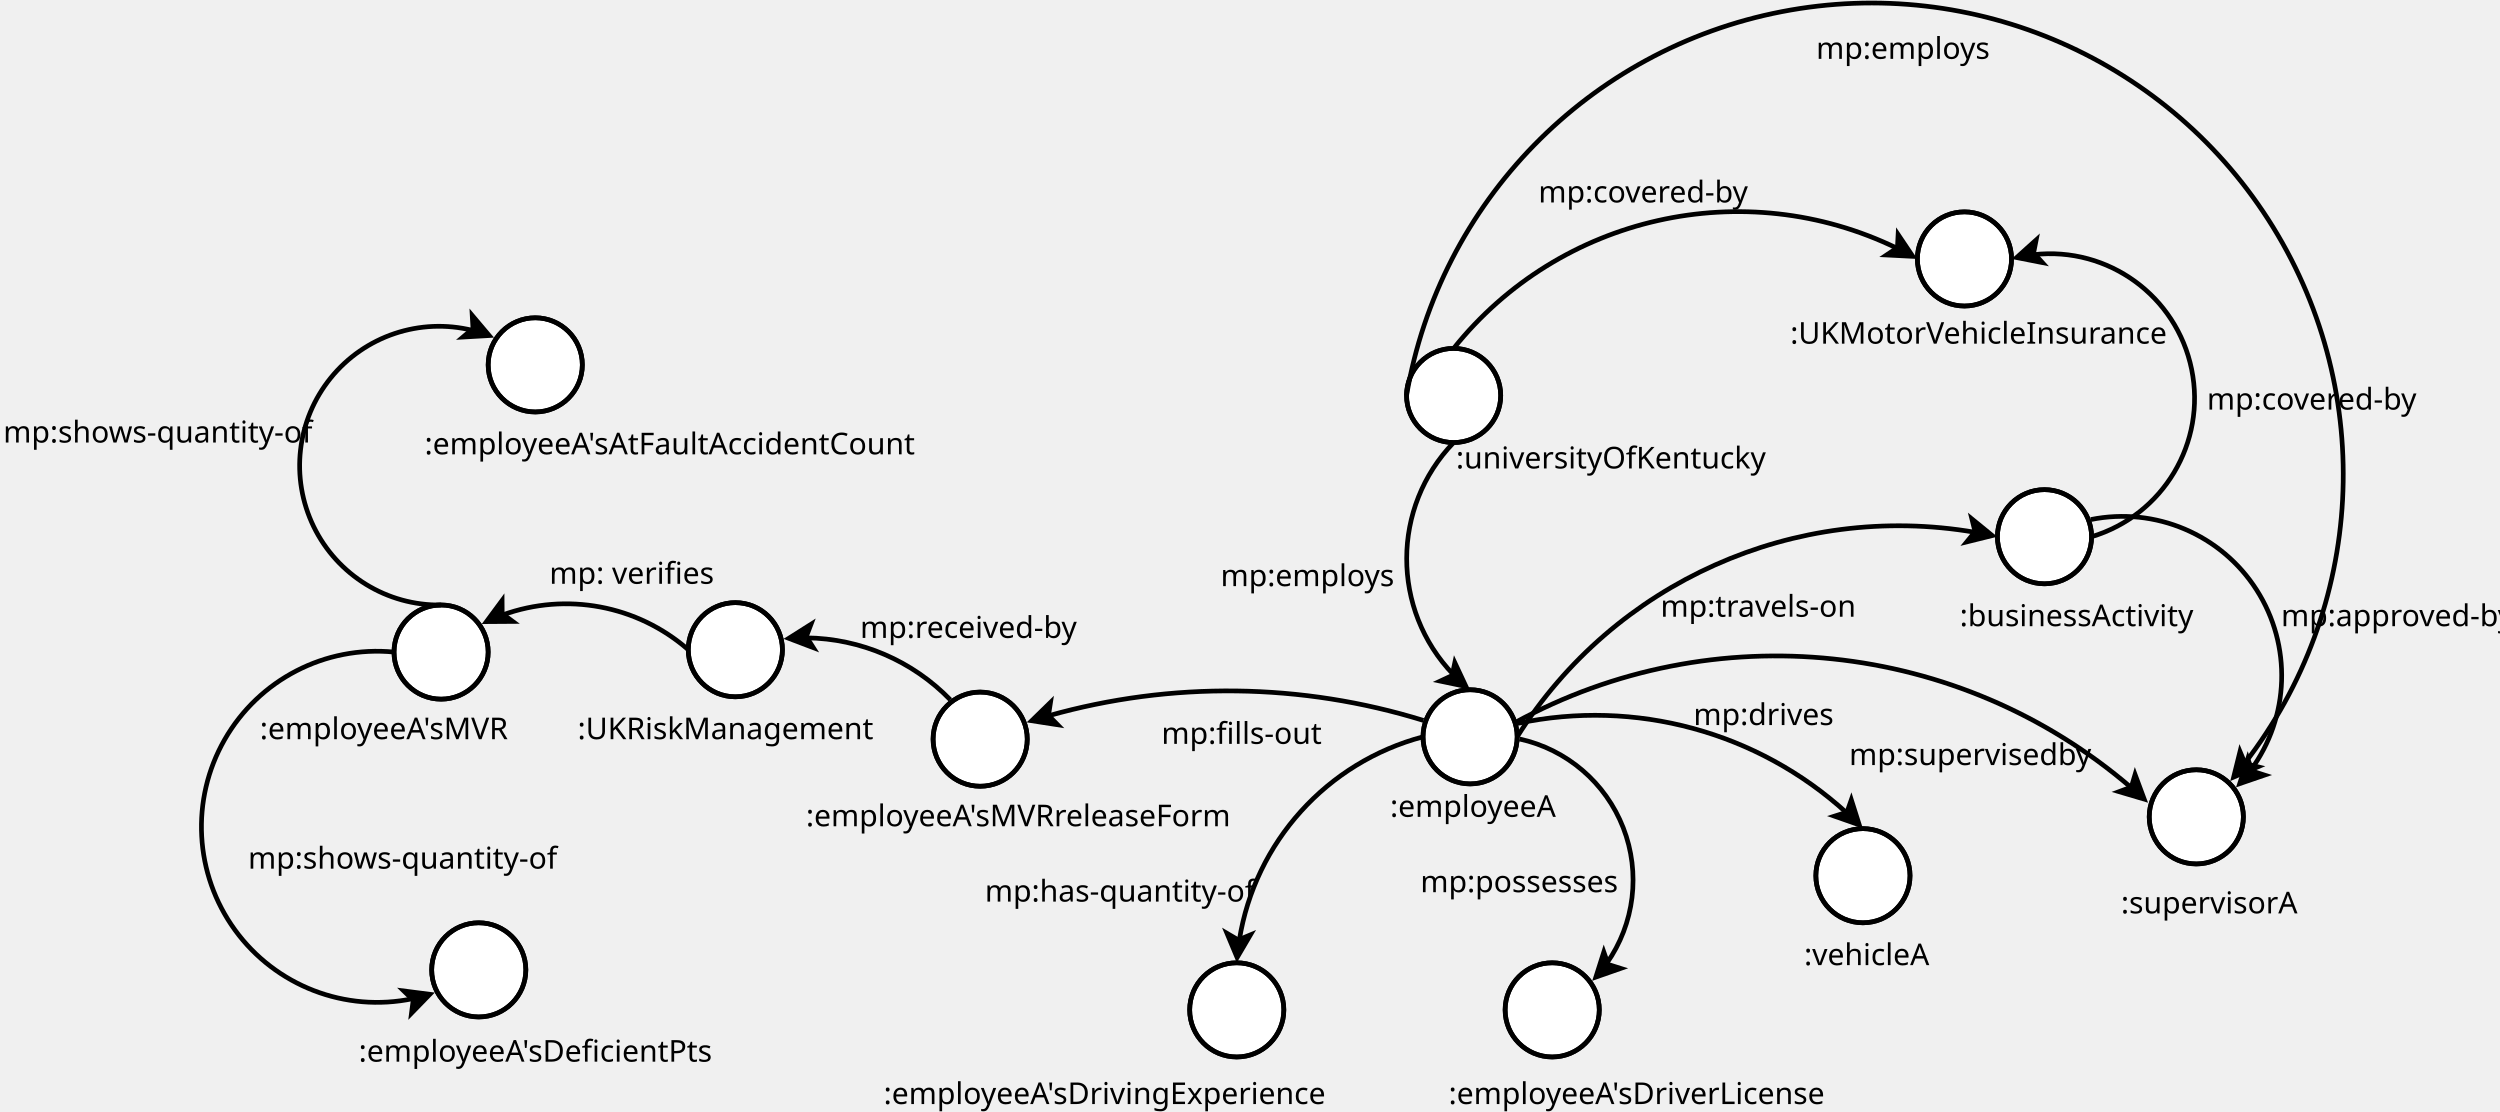
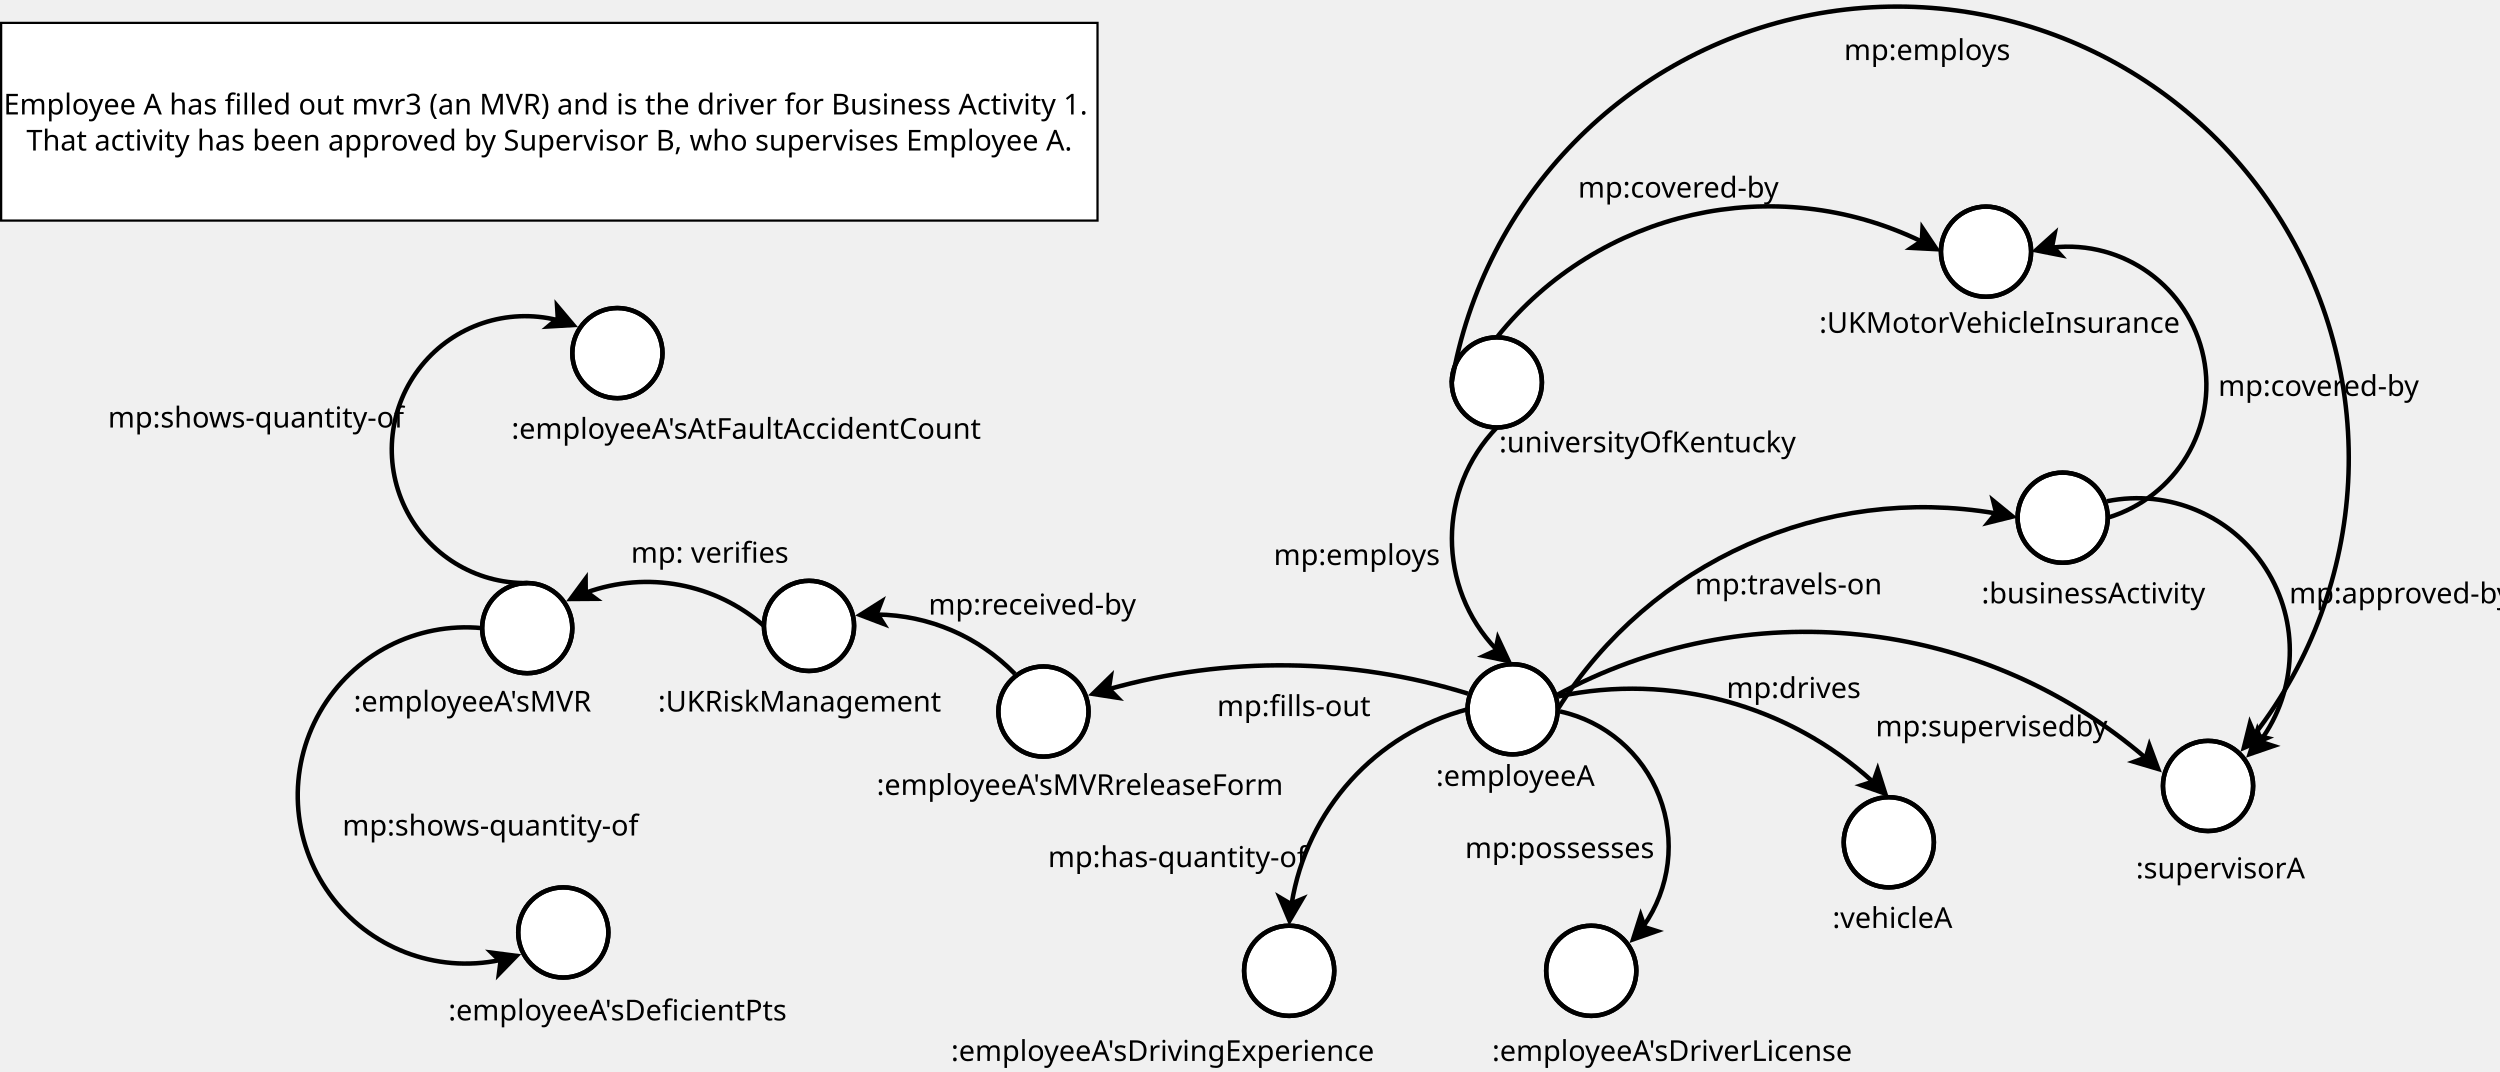
- <svg xmlns="http://www.w3.org/2000/svg" width="54cm" height="24cm" viewBox="56 -49 1061 472">
+ <svg xmlns="http://www.w3.org/2000/svg" width="56cm" height="24cm" viewBox="9 -49 1109 472">
  <g>
    <ellipse style="fill: #ffffff" cx="680" cy="264" rx="20" ry="20" />
    <ellipse style="fill: none; fill-opacity:0; stroke-width: 2; stroke: #000000" cx="680" cy="264" rx="20" ry="20" />
    <ellipse style="fill: none; fill-opacity:0; stroke-width: 2; stroke: #000000" cx="680" cy="264" rx="20" ry="20" />
  </g>
  <g>
    <path style="fill: none; fill-opacity:0; stroke-width: 2; stroke: #000000" d="M 673,139 A 70.989,70.989 0 0 0 672.844,237.498" />
    <polygon style="fill: #000000" points="678.246,242.613 667.302,240.328 672.365,237.959 673.507,232.486 " />
    <polygon style="fill: none; fill-opacity:0; stroke-width: 2; stroke: #000000" points="678.246,242.613 667.302,240.328 672.365,237.959 673.507,232.486 " />
  </g>
  <text font-size="12.8" style="fill: #000000;text-anchor:start;font-family:sans-serif;font-style:normal;font-weight:normal" x="646" y="298">
    <tspan x="646" y="298">:employeeA</tspan>
  </text>
  <g>
    <ellipse style="fill: #ffffff" cx="673" cy="119" rx="20" ry="20" />
    <ellipse style="fill: none; fill-opacity:0; stroke-width: 2; stroke: #000000" cx="673" cy="119" rx="20" ry="20" />
    <ellipse style="fill: none; fill-opacity:0; stroke-width: 2; stroke: #000000" cx="673" cy="119" rx="20" ry="20" />
  </g>
  <text font-size="12.8" style="fill: #000000;text-anchor:start;font-family:sans-serif;font-style:normal;font-weight:normal" x="674" y="150">
    <tspan x="674" y="150">:universityOfKentucky</tspan>
  </text>
  <g>
    <ellipse style="fill: #ffffff" cx="890" cy="61" rx="20" ry="20" />
    <ellipse style="fill: none; fill-opacity:0; stroke-width: 2; stroke: #000000" cx="890" cy="61" rx="20" ry="20" />
    <ellipse style="fill: none; fill-opacity:0; stroke-width: 2; stroke: #000000" cx="890" cy="61" rx="20" ry="20" />
  </g>
  <text font-size="12.8" style="fill: #000000;text-anchor:start;font-family:sans-serif;font-style:normal;font-weight:normal" x="816" y="97">
    <tspan x="816" y="97">:UKMotorVehicleInsurance</tspan>
  </text>
  <text font-size="12.8" style="fill: #000000;text-anchor:start;font-family:sans-serif;font-style:normal;font-weight:normal" x="574" y="200">
    <tspan x="574" y="200">mp:employs</tspan>
  </text>
  <g>
    <path style="fill: none; fill-opacity:0; stroke-width: 2; stroke: #000000" d="M 861.395,56.476 A 154.622,154.622 0 0 0 673,99" />
    <polygon style="fill: #000000" points="868.054,59.898 856.889,59.319 861.529,56.201 861.818,50.618 " />
    <polygon style="fill: none; fill-opacity:0; stroke-width: 2; stroke: #000000" points="868.054,59.898 856.889,59.319 861.529,56.201 861.818,50.618 " />
  </g>
  <text font-size="12.8" style="fill: #000000;text-anchor:start;font-family:sans-serif;font-style:normal;font-weight:normal" x="709" y="37">
    <tspan x="709" y="37">mp:covered-by</tspan>
  </text>
  <g>
    <ellipse style="fill: #ffffff" cx="924" cy="179" rx="20" ry="20" />
    <ellipse style="fill: none; fill-opacity:0; stroke-width: 2; stroke: #000000" cx="924" cy="179" rx="20" ry="20" />
    <ellipse style="fill: none; fill-opacity:0; stroke-width: 2; stroke: #000000" cx="924" cy="179" rx="20" ry="20" />
  </g>
  <text font-size="12.8" style="fill: #000000;text-anchor:start;font-family:sans-serif;font-style:normal;font-weight:normal" x="888" y="217">
    <tspan x="888" y="217">:businessActivity</tspan>
  </text>
  <g>
    <path style="fill: none; fill-opacity:0; stroke-width: 2; stroke: #000000" d="M 944,179 A 61.404,61.404 0 0 0 919.471,59.171" />
    <polygon style="fill: #000000" points="912.155,60.405 920.464,52.923 919.385,58.408 923.126,62.562 " />
    <polygon style="fill: none; fill-opacity:0; stroke-width: 2; stroke: #000000" points="912.155,60.405 920.464,52.923 919.385,58.408 923.126,62.562 " />
  </g>
  <text font-size="12.8" style="fill: #000000;text-anchor:start;font-family:sans-serif;font-style:normal;font-weight:normal" x="993" y="125">
    <tspan x="993" y="125">mp:covered-by</tspan>
  </text>
  <g>
    <ellipse style="fill: #ffffff" cx="988.488" cy="298" rx="20" ry="20" />
    <ellipse style="fill: none; fill-opacity:0; stroke-width: 2; stroke: #000000" cx="988.488" cy="298" rx="20" ry="20" />
    <ellipse style="fill: none; fill-opacity:0; stroke-width: 2; stroke: #000000" cx="988.488" cy="298" rx="20" ry="20" />
  </g>
  <text font-size="12.8" style="fill: #000000;text-anchor:start;font-family:sans-serif;font-style:normal;font-weight:normal" x="956.488" y="339">
    <tspan x="956.488" y="339">:supervisorA</tspan>
  </text>
  <g>
    <path style="fill: none; fill-opacity:0; stroke-width: 2; stroke: #000000" d="M 1011.62,278.128 A 67.682,67.682 0 0 0 943.694,171.702" />
    <polygon style="fill: #000000" points="1006.92,283.89 1010.36,273.253 1012.18,278.541 1017.5,280.262 " />
    <polygon style="fill: none; fill-opacity:0; stroke-width: 2; stroke: #000000" points="1006.92,283.89 1010.36,273.253 1012.18,278.541 1017.5,280.262 " />
  </g>
  <text font-size="12.8" style="fill: #000000;text-anchor:start;font-family:sans-serif;font-style:normal;font-weight:normal" x="1024.49" y="217">
    <tspan x="1024.49" y="217">mp:approved-by</tspan>
  </text>
  <g>
    <path style="fill: none; fill-opacity:0; stroke-width: 2; stroke: #000000" d="M 894.458,177.112 A 191.376,191.376 0 0 0 700,264" />
    <polygon style="fill: #000000" points="901.818,178.51 890.966,181.2 894.5,176.868 893.156,171.442 " />
    <polygon style="fill: none; fill-opacity:0; stroke-width: 2; stroke: #000000" points="901.818,178.51 890.966,181.2 894.5,176.868 893.156,171.442 " />
  </g>
  <text font-size="12.8" style="fill: #000000;text-anchor:start;font-family:sans-serif;font-style:normal;font-weight:normal" x="760.876" y="213">
    <tspan x="760.876" y="213">mp:travels-on</tspan>
  </text>
  <g>
    <ellipse style="fill: #ffffff" cx="846.876" cy="323" rx="20" ry="20" />
    <ellipse style="fill: none; fill-opacity:0; stroke-width: 2; stroke: #000000" cx="846.876" cy="323" rx="20" ry="20" />
    <ellipse style="fill: none; fill-opacity:0; stroke-width: 2; stroke: #000000" cx="846.876" cy="323" rx="20" ry="20" />
  </g>
  <g>
    <path style="fill: none; fill-opacity:0; stroke-width: 2; stroke: #000000" d="M 839.893,296.235 A 158.637,158.637 0 0 0 700.202,258.304" />
    <polygon style="fill: #000000" points="845.318,301.396 834.765,297.704 840.094,296.014 841.94,290.738 " />
    <polygon style="fill: none; fill-opacity:0; stroke-width: 2; stroke: #000000" points="845.318,301.396 834.765,297.704 840.094,296.014 841.94,290.738 " />
  </g>
  <text font-size="12.8" style="fill: #000000;text-anchor:start;font-family:sans-serif;font-style:normal;font-weight:normal" x="821.876" y="361">
    <tspan x="821.876" y="361">:vehicleA</tspan>
  </text>
  <text font-size="12.8" style="fill: #000000;text-anchor:start;font-family:sans-serif;font-style:normal;font-weight:normal" x="774.876" y="259">
    <tspan x="774.876" y="259">mp:drives</tspan>
  </text>
  <g>
    <ellipse style="fill: #ffffff" cx="471.876" cy="265" rx="20" ry="20" />
    <ellipse style="fill: none; fill-opacity:0; stroke-width: 2; stroke: #000000" cx="471.876" cy="265" rx="20" ry="20" />
    <ellipse style="fill: none; fill-opacity:0; stroke-width: 2; stroke: #000000" cx="471.876" cy="265" rx="20" ry="20" />
  </g>
  <g>
    <path style="fill: none; fill-opacity:0; stroke-width: 2; stroke: #000000" d="M 660.18,257.044 A 280.729,280.729 0 0 0 500.947,255.049" />
    <polygon style="fill: #000000" points="493.758,257.172 501.758,249.362 500.901,254.886 504.806,258.887 " />
    <polygon style="fill: none; fill-opacity:0; stroke-width: 2; stroke: #000000" points="493.758,257.172 501.758,249.362 500.901,254.886 504.806,258.887 " />
  </g>
  <text font-size="12.8" style="fill: #000000;text-anchor:start;font-family:sans-serif;font-style:normal;font-weight:normal" x="548.876" y="267">
    <tspan x="548.876" y="267">mp:fills-out</tspan>
  </text>
  <g>
    <ellipse style="fill: #ffffff" cx="367.876" cy="227" rx="20" ry="20" />
    <ellipse style="fill: none; fill-opacity:0; stroke-width: 2; stroke: #000000" cx="367.876" cy="227" rx="20" ry="20" />
    <ellipse style="fill: none; fill-opacity:0; stroke-width: 2; stroke: #000000" cx="367.876" cy="227" rx="20" ry="20" />
  </g>
  <text font-size="12.8" style="fill: #000000;text-anchor:start;font-family:sans-serif;font-style:normal;font-weight:normal" x="300.876" y="265">
    <tspan x="300.876" y="265">:UKRiskManagement</tspan>
  </text>
  <g>
    <path style="fill: none; fill-opacity:0; stroke-width: 2; stroke: #000000" d="M 459.207,248.283 A 86.625,86.625 0 0 0 398.019,221.959" />
    <polygon style="fill: #000000" points="390.563,222.165 400.012,216.189 398.025,221.414 401.013,226.139 " />
    <polygon style="fill: none; fill-opacity:0; stroke-width: 2; stroke: #000000" points="390.563,222.165 400.012,216.189 398.025,221.414 401.013,226.139 " />
  </g>
  <text font-size="12.8" style="fill: #000000;text-anchor:start;font-family:sans-serif;font-style:normal;font-weight:normal" x="424.876" y="216">
    <tspan x="424.876" y="216" />
  </text>
  <text font-size="12.8" style="fill: #000000;text-anchor:start;font-family:sans-serif;font-style:normal;font-weight:normal" x="420.876" y="222">
    <tspan x="420.876" y="222">mp:received-by</tspan>
  </text>
  <g>
    <ellipse style="fill: #ffffff" cx="242.876" cy="228" rx="20" ry="20" />
    <ellipse style="fill: none; fill-opacity:0; stroke-width: 2; stroke: #000000" cx="242.876" cy="228" rx="20" ry="20" />
    <ellipse style="fill: none; fill-opacity:0; stroke-width: 2; stroke: #000000" cx="242.876" cy="228" rx="20" ry="20" />
  </g>
  <text font-size="12.8" style="fill: #000000;text-anchor:start;font-family:sans-serif;font-style:normal;font-weight:normal" x="165.877" y="265">
    <tspan x="165.877" y="265">:employeeA'sMVR</tspan>
  </text>
  <g>
    <path style="fill: none; fill-opacity:0; stroke-width: 2; stroke: #000000" d="M 347.876,227 A 78.912,78.912 0 0 0 269.031,212.226" />
    <polygon style="fill: #000000" points="262.142,215.065 268.787,206.073 268.827,211.664 273.322,214.986 " />
    <polygon style="fill: none; fill-opacity:0; stroke-width: 2; stroke: #000000" points="262.142,215.065 268.787,206.073 268.827,211.664 273.322,214.986 " />
  </g>
  <text font-size="12.8" style="fill: #000000;text-anchor:start;font-family:sans-serif;font-style:normal;font-weight:normal" x="288.876" y="199">
    <tspan x="288.876" y="199">mp: verifies</tspan>
  </text>
  <g>
    <ellipse style="fill: #ffffff" cx="580.876" cy="380" rx="20" ry="20" />
    <ellipse style="fill: none; fill-opacity:0; stroke-width: 2; stroke: #000000" cx="580.876" cy="380" rx="20" ry="20" />
    <ellipse style="fill: none; fill-opacity:0; stroke-width: 2; stroke: #000000" cx="580.876" cy="380" rx="20" ry="20" />
  </g>
  <text font-size="12.8" style="fill: #000000;text-anchor:start;font-family:sans-serif;font-style:normal;font-weight:normal" x="430.876" y="420">
    <tspan x="430.876" y="420">:employeeA'sDrivingExperience</tspan>
  </text>
  <g>
    <path style="fill: none; fill-opacity:0; stroke-width: 2; stroke: #000000" d="M 660,264 A 106.729,106.729 0 0 0 581.967,350.356" />
    <polygon style="fill: #000000" points="581.026,357.769 576.708,347.456 581.529,350.286 586.686,348.127 " />
    <polygon style="fill: none; fill-opacity:0; stroke-width: 2; stroke: #000000" points="581.026,357.769 576.708,347.456 581.529,350.286 586.686,348.127 " />
  </g>
  <text font-size="12.8" style="fill: #000000;text-anchor:start;font-family:sans-serif;font-style:normal;font-weight:normal" x="473.876" y="334">
    <tspan x="473.876" y="334">mp:has-quantity-of</tspan>
  </text>
  <g>
    <ellipse style="fill: #ffffff" cx="714.876" cy="380" rx="20" ry="20" />
    <ellipse style="fill: none; fill-opacity:0; stroke-width: 2; stroke: #000000" cx="714.876" cy="380" rx="20" ry="20" />
    <ellipse style="fill: none; fill-opacity:0; stroke-width: 2; stroke: #000000" cx="714.876" cy="380" rx="20" ry="20" />
  </g>
  <text font-size="12.8" style="fill: #000000;text-anchor:start;font-family:sans-serif;font-style:normal;font-weight:normal" x="670.876" y="420">
    <tspan x="670.876" y="420">:employeeA'sDriverLicense</tspan>
  </text>
  <g>
    <path style="fill: none; fill-opacity:0; stroke-width: 2; stroke: #000000" d="M 738.021,360.245 A 61.389,61.389 0 0 0 700.97,264.919" />
    <polygon style="fill: #000000" points="733.421,366.065 736.804,355.409 738.648,360.687 743.976,362.378 " />
    <polygon style="fill: none; fill-opacity:0; stroke-width: 2; stroke: #000000" points="733.421,366.065 736.804,355.409 738.648,360.687 743.976,362.378 " />
  </g>
  <text font-size="12.8" style="fill: #000000;text-anchor:start;font-family:sans-serif;font-style:normal;font-weight:normal" x="658.876" y="330">
    <tspan x="658.876" y="330">mp:possesses</tspan>
  </text>
  <g>
    <ellipse style="fill: #ffffff" cx="282.876" cy="106" rx="20" ry="20" />
    <ellipse style="fill: none; fill-opacity:0; stroke-width: 2; stroke: #000000" cx="282.876" cy="106" rx="20" ry="20" />
    <ellipse style="fill: none; fill-opacity:0; stroke-width: 2; stroke: #000000" cx="282.876" cy="106" rx="20" ry="20" />
  </g>
  <text font-size="12.8" style="fill: #000000;text-anchor:start;font-family:sans-serif;font-style:normal;font-weight:normal" x="235.876" y="144">
    <tspan x="235.876" y="144">:employeeA'sAtFaultAccidentCount</tspan>
  </text>
  <g>
    <path style="fill: none; fill-opacity:0; stroke-width: 2; stroke: #000000" d="M 256.234,91.351 A 59.198,59.198 0 1 0 242.876,208" />
    <polygon style="fill: #000000" points="263.316,93.541 252.154,94.185 256.426,90.579 256.104,84.998 " />
    <polygon style="fill: none; fill-opacity:0; stroke-width: 2; stroke: #000000" points="263.316,93.541 252.154,94.185 256.426,90.579 256.104,84.998 " />
  </g>
  <text font-size="12.8" style="fill: #000000;text-anchor:start;font-family:sans-serif;font-style:normal;font-weight:normal" x="56.877" y="139">
    <tspan x="56.877" y="139">mp:shows-quantity-of</tspan>
  </text>
  <g>
    <ellipse style="fill: #ffffff" cx="258.876" cy="363" rx="20" ry="20" />
    <ellipse style="fill: none; fill-opacity:0; stroke-width: 2; stroke: #000000" cx="258.876" cy="363" rx="20" ry="20" />
    <ellipse style="fill: none; fill-opacity:0; stroke-width: 2; stroke: #000000" cx="258.876" cy="363" rx="20" ry="20" />
  </g>
  <text font-size="12.8" style="fill: #000000;text-anchor:start;font-family:sans-serif;font-style:normal;font-weight:normal" x="207.876" y="402">
    <tspan x="207.876" y="402">:employeeA'sDeficientPts</tspan>
  </text>
  <g>
    <path style="fill: none; fill-opacity:0; stroke-width: 2; stroke: #000000" d="M 222.876,228 A 74.577,74.577 0 1 0 230.892,375.229" />
    <polygon style="fill: #000000" points="238.103,373.379 230.308,381.393 231.022,375.849 227.014,371.951 " />
    <polygon style="fill: none; fill-opacity:0; stroke-width: 2; stroke: #000000" points="238.103,373.379 230.308,381.393 231.022,375.849 227.014,371.951 " />
  </g>
  <text font-size="12.8" style="fill: #000000;text-anchor:start;font-family:sans-serif;font-style:normal;font-weight:normal" x="160.877" y="320">
    <tspan x="160.877" y="320">mp:shows-quantity-of</tspan>
  </text>
  <text font-size="12.8" style="fill: #000000;text-anchor:start;font-family:sans-serif;font-style:normal;font-weight:normal" x="397.876" y="302">
    <tspan x="397.876" y="302">:employeeA'sMVRreleaseForm</tspan>
  </text>
  <g>
    <path style="fill: none; fill-opacity:0; stroke-width: 2; stroke: #000000" d="M 960.754,285.507 A 231.392,231.392 0 0 0 699,258" />
    <polygon style="fill: #000000" points="966.366,290.473 955.647,287.297 960.888,285.351 962.476,279.992 " />
    <polygon style="fill: none; fill-opacity:0; stroke-width: 2; stroke: #000000" points="966.366,290.473 955.647,287.297 960.888,285.351 962.476,279.992 " />
  </g>
  <text font-size="12.8" style="fill: #000000;text-anchor:start;font-family:sans-serif;font-style:normal;font-weight:normal" x="841" y="276">
    <tspan x="841" y="276">mp:supervisedby</tspan>
  </text>
  <g>
    <path style="fill: none; fill-opacity:0; stroke-width: 2; stroke: #000000" d="M 1009.05,275.249 A 200.382,200.382 0 1 0 653,119" />
    <polygon style="fill: #000000" points="1004.36,281.097 1007.06,270.246 1009.23,275.394 1014.66,276.74 " />
    <polygon style="fill: none; fill-opacity:0; stroke-width: 2; stroke: #000000" points="1004.36,281.097 1007.06,270.246 1009.23,275.394 1014.66,276.74 " />
  </g>
  <text font-size="12.8" style="fill: #000000;text-anchor:start;font-family:sans-serif;font-style:normal;font-weight:normal" x="827" y="-24">
    <tspan x="827" y="-24">mp:employs</tspan>
  </text>
+   <g>
+     <g>
+       <rect style="fill: #ffffff" x="9.504" y="-40.496" width="486.358" height="87.705" />
+       <rect style="fill: none; fill-opacity:0; stroke-width: 1; stroke: #ffffff" x="9.504" y="-40.496" width="486.358" height="87.705" />
+     </g>
+     <rect style="fill: none; fill-opacity:0; stroke-width: 1; stroke: #000000" x="9.504" y="-40.496" width="486.358" height="87.705" />
+     <text font-size="12.8" style="fill: #000000;text-anchor:middle;font-family:sans-serif;font-style:normal;font-weight:normal" x="252.683" y="0.131">
+       <tspan x="252.683" y="0.131">Employee A has filled out mvr3 (an MVR) and is the driver for Business Activity 1.</tspan>
+       <tspan x="252.683" y="16.131"> That activity has been approved by Supervisor B, who supervises Employee A. </tspan>
+     </text>
+   </g>
</svg>
